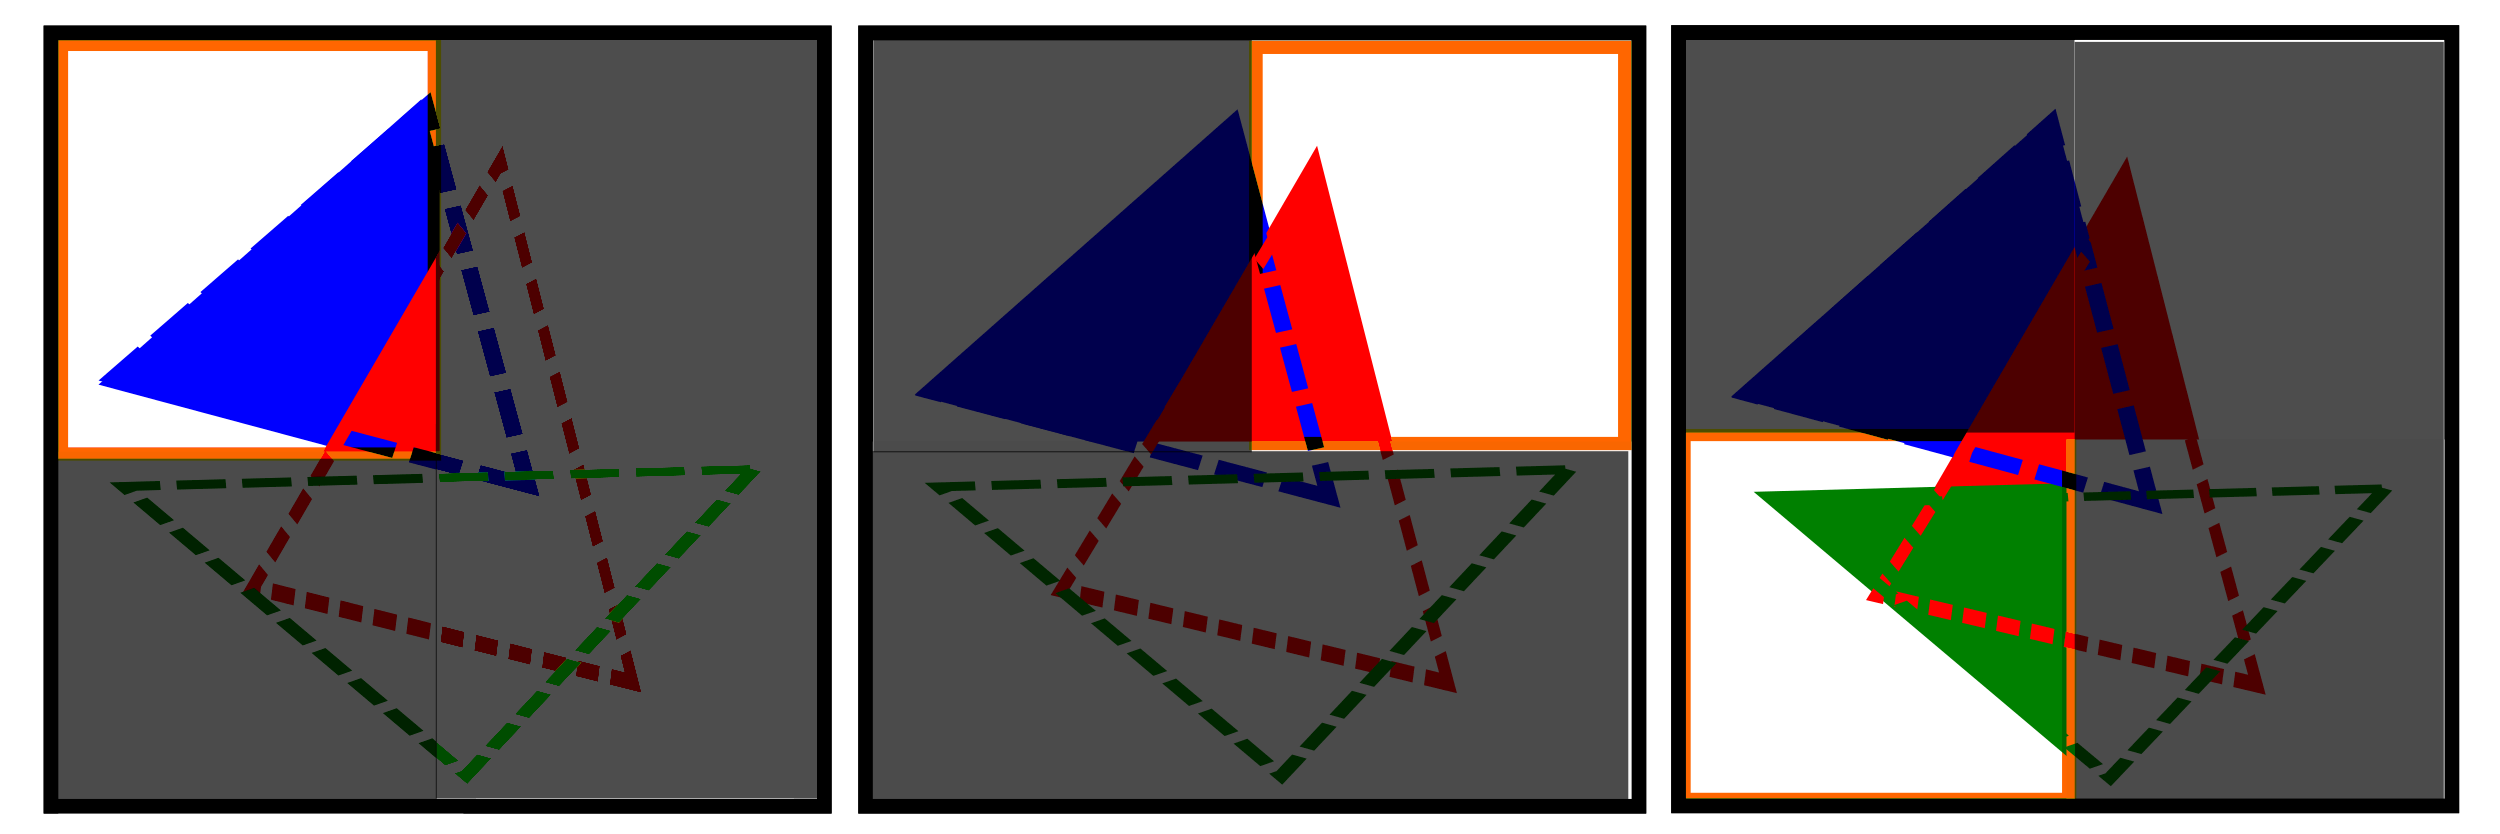
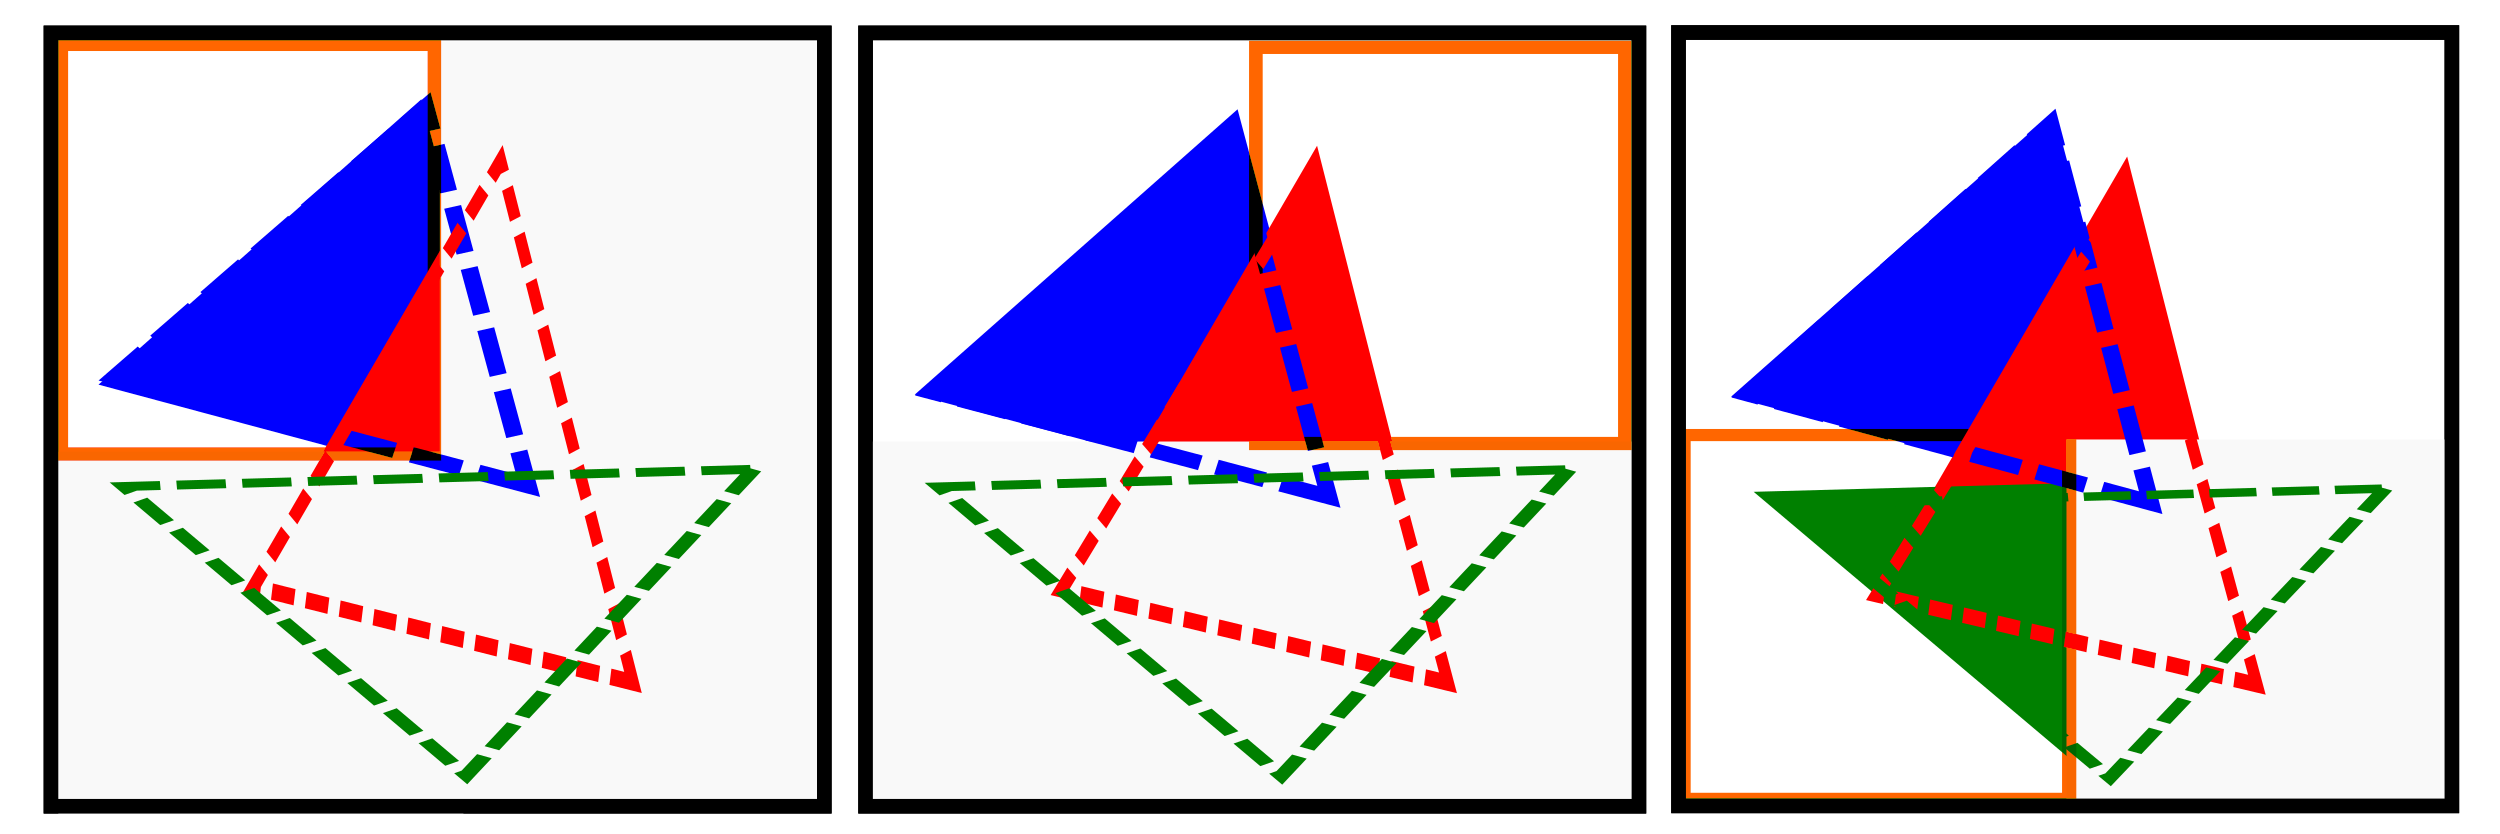
<svg xmlns="http://www.w3.org/2000/svg" width="360" height="120" id="svg2985" version="1.1" enable-background="new">
  <defs id="defs2987">
    <filter id="filter4169">
      <feBlend mode="multiply" in2="BackgroundImage" id="feBlend4171" />
    </filter>
    <filter id="filter4203">
      <feBlend mode="darken" in2="BackgroundImage" id="feBlend4205" />
    </filter>
    <filter color-interpolation-filters="sRGB" id="filter4203-4">
      <feBlend mode="darken" in2="BackgroundImage" id="feBlend4205-4" />
    </filter>
    <filter color-interpolation-filters="sRGB" id="filter4203-7">
      <feBlend mode="darken" in2="BackgroundImage" id="feBlend4205-7" />
    </filter>
    <filter color-interpolation-filters="sRGB" id="filter4169-5">
      <feBlend mode="multiply" in2="BackgroundImage" id="feBlend4171-4" />
    </filter>
    <filter color-interpolation-filters="sRGB" id="filter4169-5-3">
      <feBlend mode="multiply" in2="BackgroundImage" id="feBlend4171-4-1" />
    </filter>
    <filter color-interpolation-filters="sRGB" id="filter4169-5-3-2">
      <feBlend mode="multiply" in2="BackgroundImage" id="feBlend4171-4-1-2" />
    </filter>
    <filter color-interpolation-filters="sRGB" id="filter4169-5-3-2-2">
      <feBlend mode="multiply" in2="BackgroundImage" id="feBlend4171-4-1-2-6" />
    </filter>
  </defs>
  <g style="display:inline" transform="translate(0,60)" id="g4737">
    <rect y="-55.265" x="7.336" height="111.364" width="111.364" id="rect4739" style="fill:none;stroke:#000000;stroke-width:2.103;stroke-linecap:butt;stroke-linejoin:miter;stroke-miterlimit:4;stroke-opacity:1;stroke-dasharray:none" />
    <rect y="-55.265" x="124.642" height="111.364" width="111.364" id="rect4741" style="fill:none;stroke:#000000;stroke-width:2.103;stroke-linecap:butt;stroke-linejoin:miter;stroke-miterlimit:4;stroke-opacity:1;stroke-dasharray:none" />
    <rect y="-55.316" x="241.705" height="111.364" width="111.364" id="rect4743" style="fill:none;stroke:#000000;stroke-width:2.103;stroke-linecap:butt;stroke-linejoin:miter;stroke-miterlimit:4;stroke-opacity:1;stroke-dasharray:none" />
    <path transform="translate(0,-60)" d="M 58.631,53.709 32.801,40.275 7.091,53.937 11.885,25.22 -9.053,4.99 19.74,0.676 32.509,-25.489 45.51,0.562 74.341,4.621 53.582,25.035 z" id="path4745" style="fill:none;stroke-width:2.057;stroke-miterlimit:4;stroke-dasharray:none" />
    <path transform="translate(0,-60)" d="M 60.988,69.029 40.16,39.87 6.486,52.121 27.782,23.302 5.724,-4.938 39.714,6.41 l 20.042,-29.705 -0.29,35.833 34.445,9.881 -34.169,10.797 z" id="path4747" style="fill:none;stroke-width:2.057;stroke-miterlimit:4;stroke-dasharray:none" />
    <path transform="translate(0,-60)" d="M 68.648,43.397 71.004,28.603 57.383,22.368 72.181,20.038 73.901,5.156 80.69,18.51 95.375,15.547 84.773,26.131 92.129,39.181 78.787,32.368 z" id="path4749" style="fill:none;stroke-width:2.057;stroke-miterlimit:4;stroke-dasharray:none" />
    <path transform="matrix(1.265294,0,0,1.166909,17.48583,-39.00823)" d="M 46.257,43.691 -2.609,29.477 34.134,-5.734 z" id="path4751" style="fill:#0000ff;stroke-width:2.057;stroke-miterlimit:4;stroke-dasharray:none" />
    <path transform="matrix(1.265294,0,0,1.166909,135.0208,-37.57107)" d="M 46.257,43.691 -2.609,29.477 34.134,-5.734 z" id="path4753" style="fill:#0000ff;stroke-width:2.057;stroke-miterlimit:4;stroke-dasharray:none" />
    <path transform="matrix(1.265294,0,0,1.166909,252.5773,-37.27644)" d="M 46.257,43.691 -2.609,29.477 34.134,-5.734 z" id="path4755" style="fill:#0000ff;stroke-width:2.057;stroke-miterlimit:4;stroke-dasharray:none" />
    <path transform="matrix(0,1.176817,-0.8184524,0,246.3141,-34.31009)" d="M 60.988,45.459 49.075,113.62 -3.997,69.223 z" id="path4757" style="fill:#ff0000;stroke-width:2.057;stroke-miterlimit:4;stroke-dasharray:none" />
    <path transform="matrix(0,1.176817,-0.8184524,0,362.9679,-32.7541)" d="M 60.988,45.459 49.075,113.62 -3.997,69.223 z" id="path4759" style="fill:#ff0000;stroke-width:2.057;stroke-miterlimit:4;stroke-dasharray:none" />
    <path transform="matrix(-1.149395,0,0,-0.6269647,681.1616,55.87047)" d="M 294.039,75.806 330.058,5.513 372.924,71.853 z" id="path4761" style="fill:#008000;stroke-width:2.057;stroke-miterlimit:4;stroke-dasharray:none" />
    <path transform="matrix(-1.149395,0,0,-0.6269647,564.0872,55.98953)" d="M 294.039,75.806 330.058,5.513 372.924,71.853 z" id="path4763" style="fill:#008000;stroke-width:2.057;stroke-miterlimit:4;stroke-dasharray:none" />
    <path transform="matrix(0,1.176817,-0.8184524,0,128.337,-33.51892)" d="M 60.988,45.459 49.075,113.62 -3.997,69.223 z" id="path4765" style="fill:#ff0000;stroke-width:2.057;stroke-miterlimit:4;stroke-dasharray:none" />
    <path transform="matrix(-1.149395,0,0,-0.6269647,446.5307,55.10565)" d="M 294.039,75.806 330.058,5.513 372.924,71.853 z" id="path4767" style="fill:#008000;stroke-width:2.057;stroke-miterlimit:4;stroke-dasharray:none" />
  </g>
  <g id="layer5" style="display:inline">
    <rect style="fill:#f9f9f9;fill-opacity:1;stroke:none" id="rect4829" width="54.506" height="109.896" x="63.345" y="5.979" />
    <rect style="fill:#f9f9f9;fill-opacity:1;stroke:none;display:inline" id="rect4829-2" width="58.336" height="52.149" x="8.397" y="65.052" />
    <rect style="fill:#f9f9f9;fill-opacity:1;stroke:none;display:inline" id="rect4829-2-1" width="111.369" height="52.149" x="124.333" y="63.579" />
    <rect style="fill:#f9f9f9;fill-opacity:1;stroke:none;display:inline" id="rect4829-2-1-9" width="55.39" height="52.149" x="297.574" y="63.284" />
  </g>
  <g id="layer1" transform="translate(0,60)" style="display:inline">
    <rect style="fill:none;stroke:#000000;stroke-width:2.103;stroke-linecap:butt;stroke-linejoin:miter;stroke-miterlimit:4;stroke-opacity:1;stroke-dasharray:none" id="rect2993" width="111.364" height="111.364" x="7.336" y="-55.265" />
    <rect style="fill:none;stroke:#000000;stroke-width:2.103;stroke-linecap:butt;stroke-linejoin:miter;stroke-miterlimit:4;stroke-opacity:1;stroke-dasharray:none" id="rect2993-4" width="111.364" height="111.364" x="124.642" y="-55.265" />
    <rect style="fill:none;stroke:#000000;stroke-width:2.103;stroke-linecap:butt;stroke-linejoin:miter;stroke-miterlimit:4;stroke-opacity:1;stroke-dasharray:none" id="rect2993-4-2" width="111.364" height="111.364" x="241.705" y="-55.316" />
    <path style="fill:none;stroke-width:2.057;stroke-miterlimit:4;stroke-dasharray:none" id="path3818" d="M 58.631,53.709 32.801,40.275 7.091,53.937 11.885,25.22 -9.053,4.99 19.74,0.676 32.509,-25.489 45.51,0.562 74.341,4.621 53.582,25.035 z" transform="translate(0,-60)" />
    <path style="fill:none;stroke-width:2.057;stroke-miterlimit:4;stroke-dasharray:none" id="path3820" d="M 60.988,69.029 40.16,39.87 6.486,52.121 27.782,23.302 5.724,-4.938 39.714,6.41 l 20.042,-29.705 -0.29,35.833 34.445,9.881 -34.169,10.797 z" transform="translate(0,-60)" />
    <path style="fill:none;stroke-width:2.057;stroke-miterlimit:4;stroke-dasharray:none" id="path3822" d="M 68.648,43.397 71.004,28.603 57.383,22.368 72.181,20.038 73.901,5.156 80.69,18.51 95.375,15.547 84.773,26.131 92.129,39.181 78.787,32.368 z" transform="translate(0,-60)" />
    <path style="fill:none;stroke:#0000ff;stroke-width:2.057;stroke-miterlimit:4;stroke-opacity:1;stroke-dasharray:6.17, 2.057;stroke-dashoffset:0" id="path3828" d="M 46.257,43.691 -2.609,29.477 34.134,-5.734 z" transform="matrix(1.215954,0,0,1.102021,19.79466,-38.22834)" />
    <path style="fill:none;stroke:#ff0000;stroke-width:2.057;stroke-miterlimit:4;stroke-dasharray:4.114, 2.057;stroke-dashoffset:0" id="path3866-5-1" d="M 60.988,45.459 49.075,113.62 -3.997,69.223 z" transform="matrix(0,1.154757,-0.8017421,0,127.5972,-32.15373)" />
    <path style="fill:none;stroke:#008000;stroke-width:2.057;stroke-miterlimit:4;stroke-dasharray:6.17, 2.057;stroke-dashoffset:0" id="path3888-4" d="M 294.039,75.806 330.058,5.513 372.924,71.853 z" transform="matrix(-1.149395,0,0,-0.6269647,446.5307,55.10565)" />
    <path style="fill:none;stroke:#0000ff;stroke-width:2.057;stroke-miterlimit:4;stroke-opacity:1;stroke-dasharray:6.17, 2.057;stroke-dashoffset:0;display:inline" id="path3828-5" d="M 46.257,43.691 -2.609,29.477 34.134,-5.734 z" transform="matrix(1.171833,0,0,1.063467,137.1564,-34.92721)" />
    <path style="fill:none;stroke:#ff0000;stroke-width:2.057;stroke-miterlimit:4;stroke-dasharray:4.114, 2.057;stroke-dashoffset:0;display:inline" id="path3866-5-1-6" d="M 60.988,45.459 49.075,113.62 -3.997,69.223 z" transform="matrix(0,1.127591,-0.8162804,0,245.6173,-30.44032)" />
    <path style="fill:none;stroke:#008000;stroke-width:2.057;stroke-miterlimit:4;stroke-dasharray:6.17, 2.057;stroke-dashoffset:0;display:inline" id="path3888-4-1" d="M 294.039,75.806 330.058,5.513 372.924,71.853 z" transform="matrix(-1.149395,0,0,-0.6269647,563.8887,55.16108)" />
    <path style="fill:none;stroke:#0000ff;stroke-width:2.057;stroke-miterlimit:4;stroke-opacity:1;stroke-dasharray:6.17, 2.057;stroke-dashoffset:0;display:inline" id="path3828-51" d="M 46.257,43.691 -2.609,29.477 34.134,-5.734 z" transform="matrix(1.187051,0,0,1.103743,254.7885,-35.83891)" />
    <path style="fill:none;stroke:#ff0000;stroke-width:2.057;stroke-miterlimit:4;stroke-dasharray:4.114, 2.057;stroke-dashoffset:0;display:inline" id="path3866-5-1-2" d="M 60.988,45.459 49.075,113.62 -3.997,69.223 z" transform="matrix(0,1.087927,-0.803005,0,361.4964,-27.74766)" />
    <path style="fill:none;stroke:#008000;stroke-width:2.057;stroke-miterlimit:4;stroke-dasharray:6.17, 2.057;stroke-dashoffset:0;display:inline" id="path3888-4-2" d="M 294.039,75.806 330.058,5.513 372.924,71.853 z" transform="matrix(-1.100394,0,0,-0.5924044,667.0371,55.26519)" />
  </g>
-   <g id="layer2" style="display:inline;filter:url(#filter4203)">
-     <rect style="fill:#4d4d4d;stroke-width:2.057;stroke-miterlimit:4;stroke-dasharray:none" id="rect4167" width="55.095" height="109.602" x="62.756" y="5.39" />
-     <rect style="fill:#4d4d4d;stroke-width:2.057;stroke-miterlimit:4;stroke-dasharray:none;display:inline;filter:url(#filter4169)" id="rect4167-4" width="55.095" height="109.602" x="7.808" y="4.801" transform="matrix(1,0,0,0.4510162,4.5262205e-8,63.86064)" />
-     <rect style="fill:#4d4d4d;stroke-width:2.057;stroke-miterlimit:4;stroke-dasharray:none;display:inline;filter:url(#filter4169-5)" id="rect4167-4-9" width="55.095" height="109.602" x="7.808" y="4.801" transform="matrix(1.980392,0,0,0.458747,109.902,62.77164)" />
-     <rect style="fill:#4d4d4d;stroke-width:2.057;stroke-miterlimit:4;stroke-dasharray:none;display:inline;filter:url(#filter4169-5-3)" id="rect4167-4-9-6" width="55.095" height="109.602" x="7.808" y="4.801" transform="matrix(0.9891646,0,0,0.5540306,118.034,1.749928)" />
-     <rect style="fill:#4d4d4d;stroke-width:2.057;stroke-miterlimit:4;stroke-dasharray:none;display:inline;filter:url(#filter4169-5-3-2)" id="rect4167-4-9-6-3" width="55.095" height="109.602" x="7.808" y="4.801" transform="matrix(1.023496,0,0,0.5259417,234.3442,2.121148)" />
-     <rect style="fill:#4d4d4d;stroke-width:2.057;stroke-miterlimit:4;stroke-dasharray:none;display:inline;filter:url(#filter4169-5-3-2-2)" id="rect4167-4-9-6-3-3" width="55.095" height="109.602" x="7.808" y="4.801" transform="matrix(0.9646584,0,0,0.997027,291.2248,1.244297)" />
-   </g>
+   <g id="layer2" style="display:inline;filter:url(#filter4203)" />
  <g id="layer4" style="display:inline" />
  <g id="layer3" style="display:inline">
    <rect style="fill:none;stroke:#ff6600;stroke-width:2.057;stroke-miterlimit:4;stroke-opacity:1;stroke-dasharray:none;display:inline;filter:url(#filter4203)" id="rect4207" width="55.685" height="61.577" x="7.983" y="4.881" transform="matrix(0.9646688,0,0,0.9583523,1.126656,1.684803)" />
    <rect style="fill:none;stroke:#ff6600;stroke-width:2.057;stroke-miterlimit:4;stroke-opacity:1;stroke-dasharray:none;display:inline;filter:url(#filter4203-4)" id="rect4207-4" width="55.685" height="61.577" x="7.983" y="4.881" transform="matrix(0.9542356,0,0,0.9264227,173.2277,2.297203)" />
    <rect style="fill:none;stroke:#ff6600;stroke-width:2.057;stroke-miterlimit:4;stroke-opacity:1;stroke-dasharray:none;display:inline;filter:url(#filter4203-7)" id="rect4207-7" width="55.685" height="61.577" x="7.983" y="4.881" transform="matrix(0.99723,0,0,0.850755,234.4699,58.49495)" />
  </g>
</svg>
